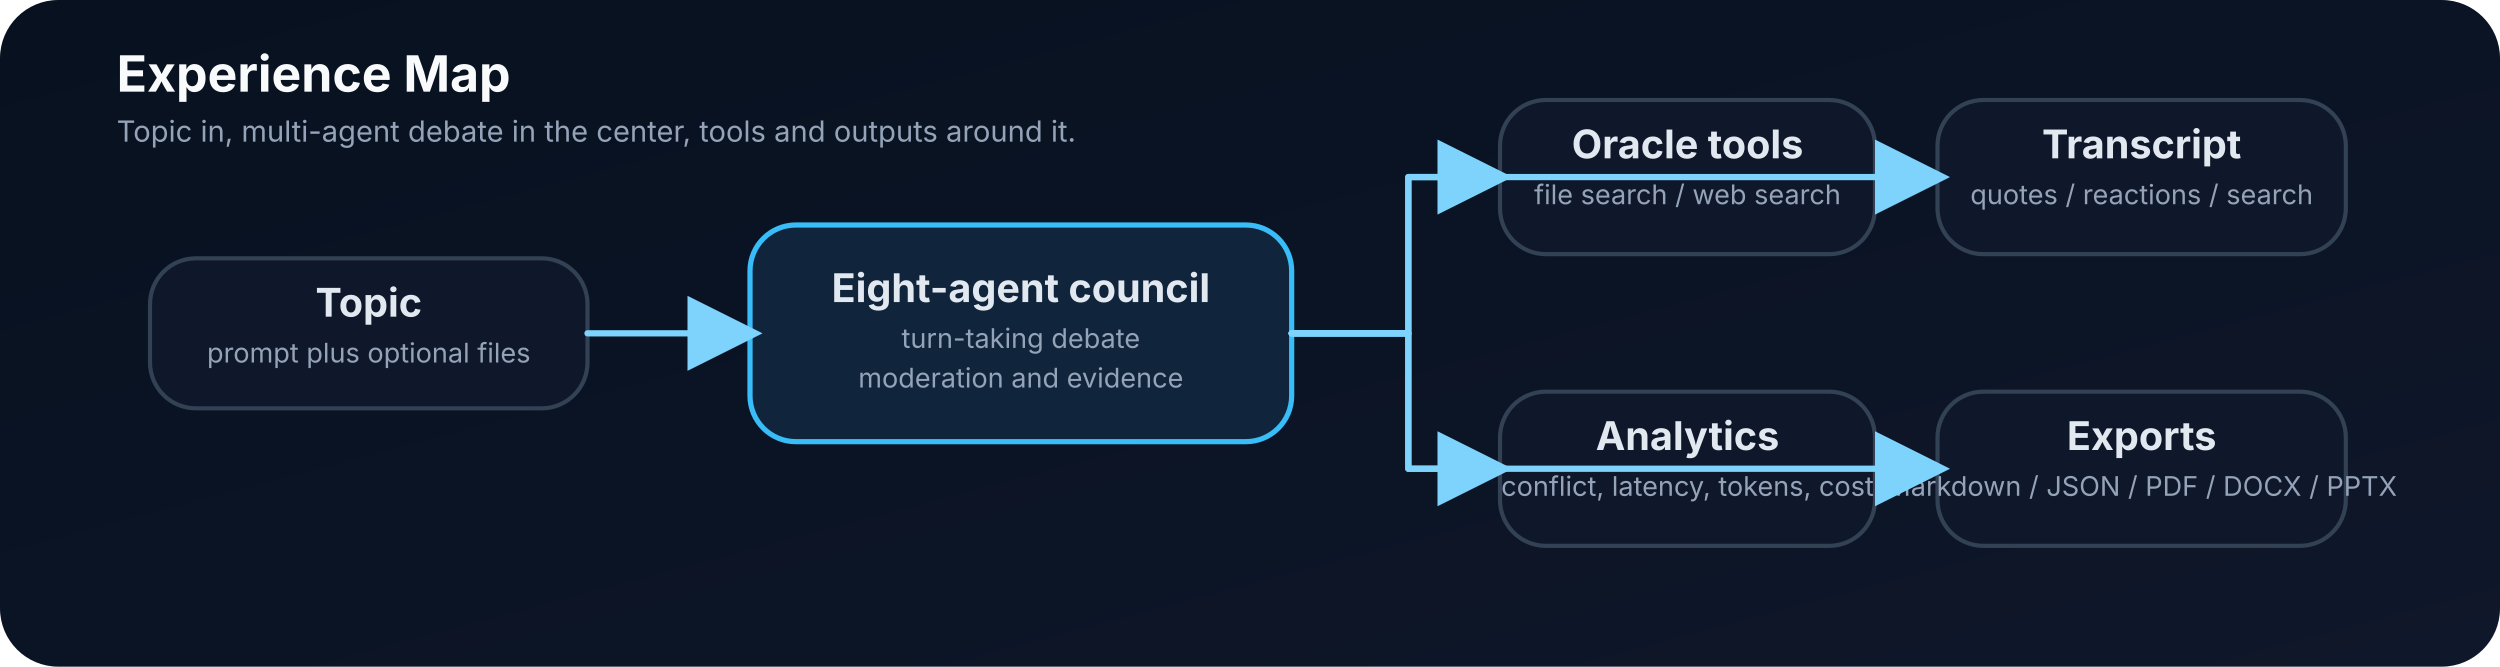
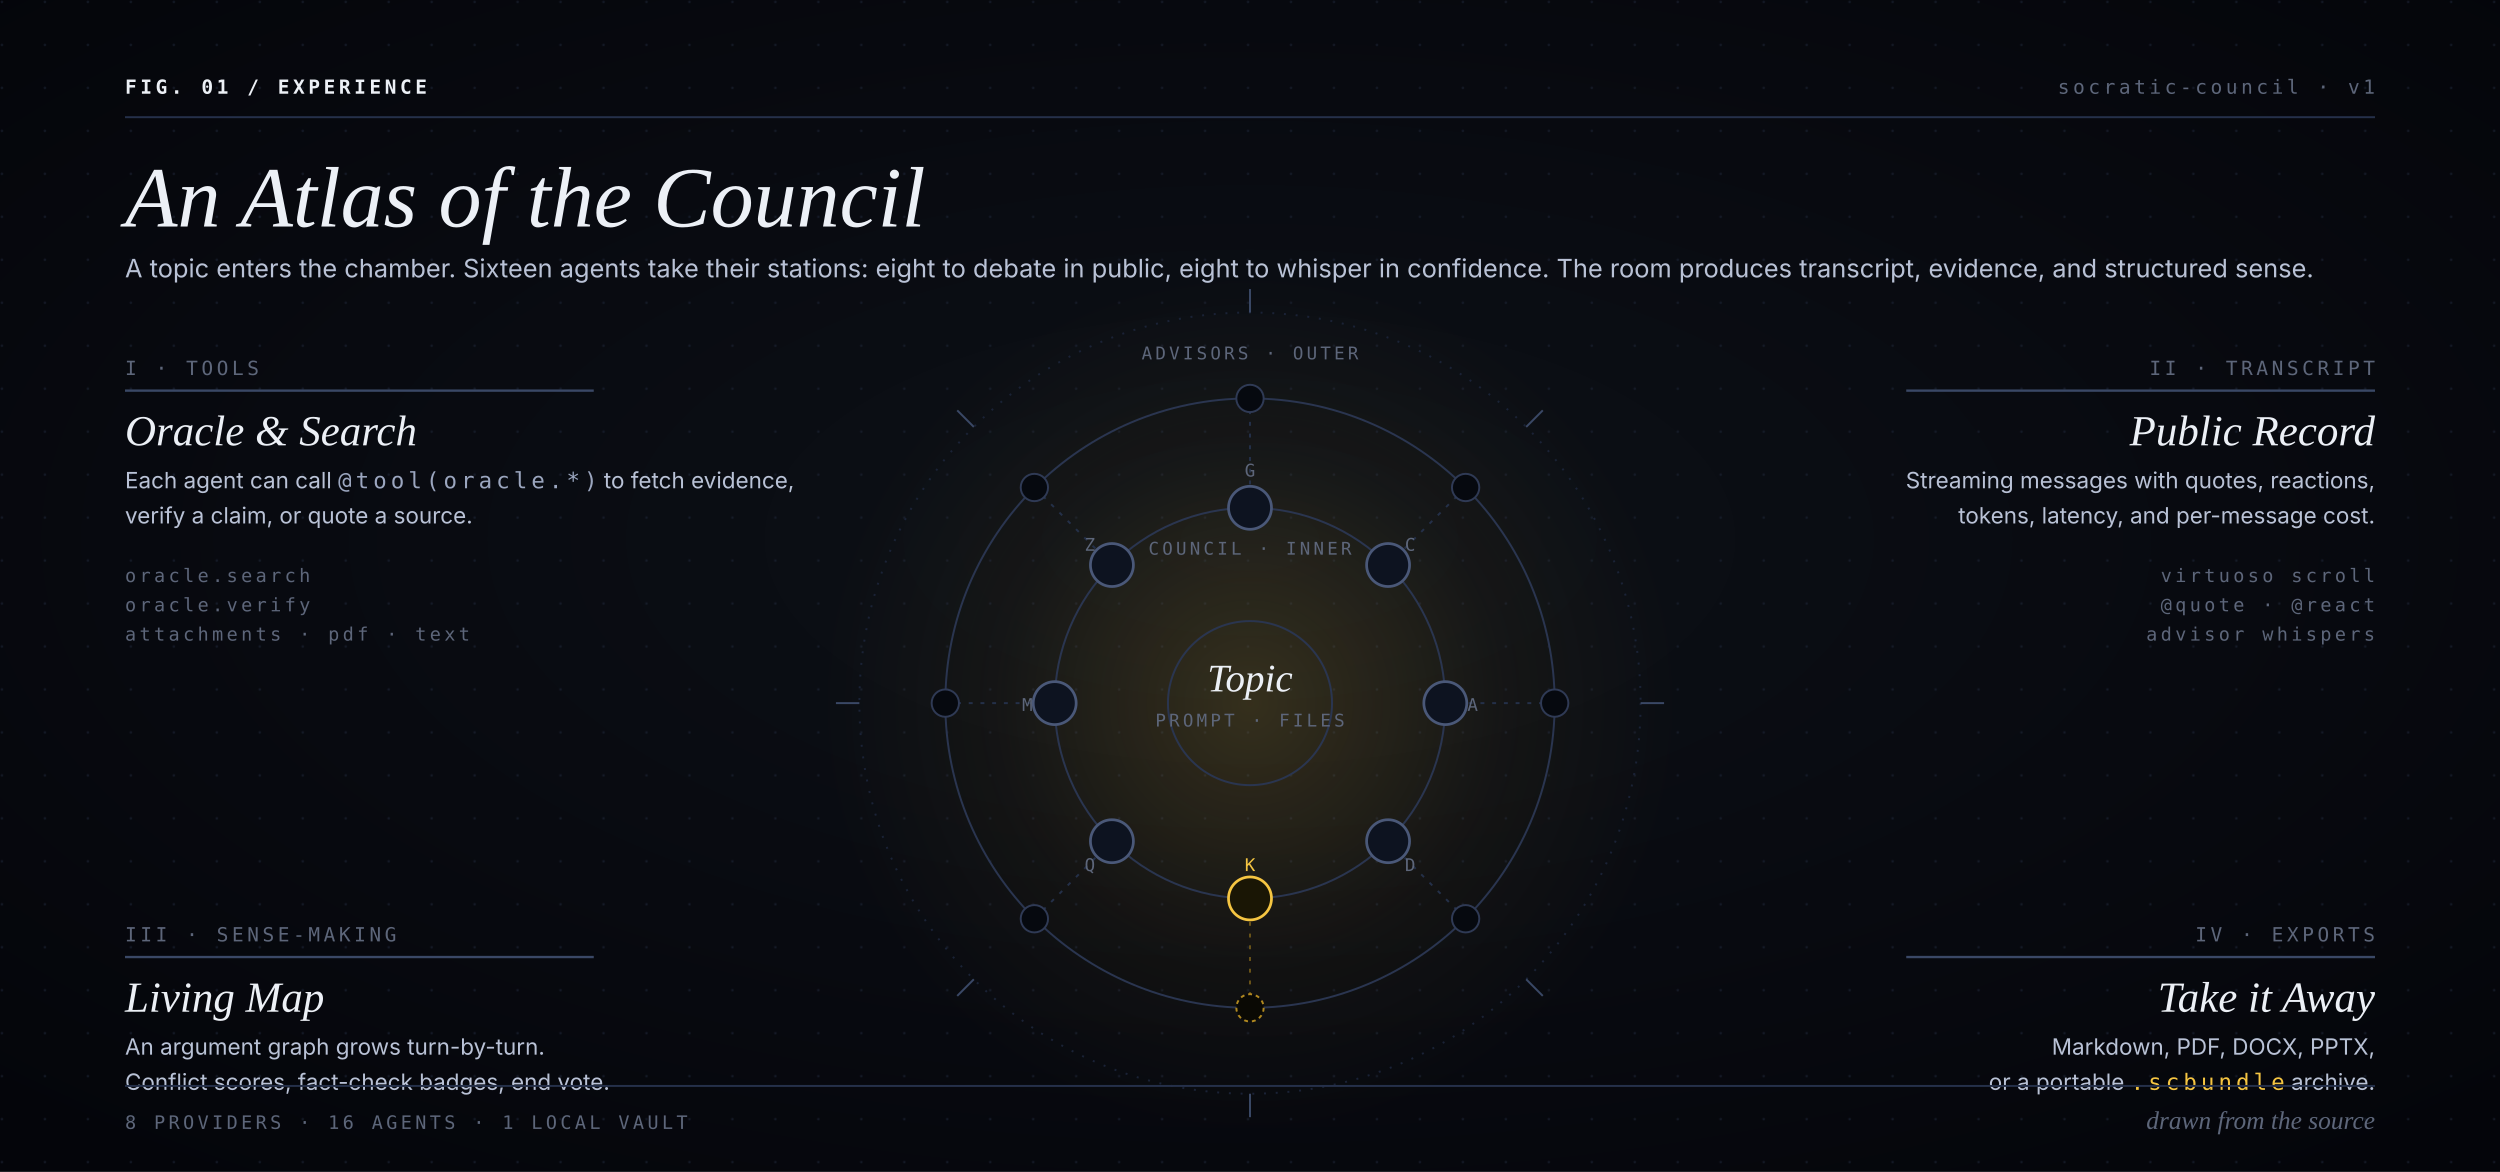
- <svg xmlns="http://www.w3.org/2000/svg" viewBox="0 0 1200 320" role="img" aria-labelledby="title desc">
+ <svg xmlns="http://www.w3.org/2000/svg" viewBox="0 0 1280 600" role="img" aria-labelledby="title desc" preserveAspectRatio="xMidYMid meet">
  <defs>
-     <linearGradient id="bg" x1="0" y1="0" x2="1" y2="1">
-       <stop offset="0%" stop-color="#07111f" />
-       <stop offset="100%" stop-color="#0f172a" />
-     </linearGradient>
-     <marker id="arrow" markerWidth="12" markerHeight="12" refX="10" refY="6" orient="auto">
-       <path d="M0 0L12 6L0 12z" fill="#7dd3fc" />
-     </marker>
+     <radialGradient id="page" cx="50%" cy="46%" r="70%">
+       <stop offset="0%" stop-color="#0d1117" />
+       <stop offset="55%" stop-color="#080a10" />
+       <stop offset="100%" stop-color="#04050a" />
+     </radialGradient>
+     <pattern id="dotgrid" width="22" height="22" patternUnits="userSpaceOnUse">
+       <circle cx="1" cy="1" r="0.7" fill="#1c2434" fill-opacity="0.55" />
+     </pattern>
+     <radialGradient id="topicGlow" cx="50%" cy="50%" r="50%">
+       <stop offset="0%" stop-color="#f5c542" stop-opacity="0.18" />
+       <stop offset="60%" stop-color="#f5c542" stop-opacity="0.04" />
+       <stop offset="100%" stop-color="#f5c542" stop-opacity="0" />
+     </radialGradient>
    <style>
-       text { font-family: ui-sans-serif, system-ui, -apple-system, BlinkMacSystemFont, "Segoe UI", sans-serif; }
-       .title { font-size: 24px; font-weight: 700; fill: #f8fafc; }
-       .subtitle { font-size: 14px; fill: #94a3b8; }
-       .node { fill: #0f172a; stroke: #334155; stroke-width: 2; rx: 22; }
-       .node-strong { fill: #10253c; stroke: #38bdf8; stroke-width: 2.5; rx: 22; }
-       .edge { stroke: #7dd3fc; stroke-width: 3; stroke-linecap: round; stroke-linejoin: round; fill: none; marker-end: url(#arrow); }
-       .label { font-size: 19px; font-weight: 700; fill: #e2e8f0; text-anchor: middle; }
-       .meta { font-size: 13px; fill: #94a3b8; text-anchor: middle; }
+       .display { font-family: 'Cormorant Garamond', 'Hoefler Text', Garamond, 'Times New Roman', serif; font-style: italic; }
+       .body    { font-family: 'Manrope', -apple-system, BlinkMacSystemFont, 'Helvetica Neue', sans-serif; }
+       .mono    { font-family: 'JetBrains Mono', 'SF Mono', Menlo, Consolas, monospace; letter-spacing: 0.18em; }
+       .display-num { font-family: 'Cormorant Garamond', Garamond, serif; font-style: normal; font-weight: 500; }
+       .ink     { fill: #ecf0f6; }
+       .body-c  { fill: #b9c2d6; }
+       .muted   { fill: #5d667a; }
+       .hair    { fill: #283246; }
+       .gold    { fill: #f5c542; }
+       .stroke-hair { stroke: #25304a; stroke-width: 1; fill: none; }
+       .stroke-hair-strong { stroke: #3a4866; stroke-width: 1.2; fill: none; }
+       .stroke-gold { stroke: #f5c542; stroke-width: 1.2; fill: none; }
+       .ring { fill: none; stroke: #2a3550; stroke-width: 1; }
+       .ring-faint { fill: none; stroke: #1a2236; stroke-width: 1; stroke-dasharray: 1 5; }
+       .agent-inner { fill: #0d1320; stroke: #4a5878; stroke-width: 1.4; }
+       .agent-inner-active { fill: #1a1605; stroke: #f5c542; stroke-width: 1.4; }
+       .agent-outer { fill: #06090f; stroke: #2f3a55; stroke-width: 1; }
+       .agent-outer-active { fill: #0a0904; stroke: #b08820; stroke-width: 1; stroke-dasharray: 2 2; }
+       .pair-link { stroke: #243049; stroke-width: 1; stroke-dasharray: 2 4; fill: none; }
+       .pair-link-active { stroke: #6a5418; stroke-width: 1; stroke-dasharray: 2 4; fill: none; }
    </style>
  </defs>
-   <rect width="1200" height="320" rx="28" fill="url(#bg)" />
-   <text x="56" y="44" class="title">Experience Map</text>
-   <text x="56" y="68" class="subtitle">Topic in, multi-agent debate in the center, tools and outputs around it.</text>
-   <rect x="72" y="124" width="210" height="72" class="node" />
-   <text x="177" y="152" class="label">Topic</text>
-   <text x="177" y="174" class="meta">prompt plus optional files</text>
-   <rect x="360" y="108" width="260" height="104" class="node-strong" />
-   <text x="490" y="145" class="label">Eight-agent council</text>
-   <text x="490" y="167" class="meta">turn-taking debate</text>
-   <text x="490" y="186" class="meta">moderation and evidence</text>
-   <rect x="720" y="48" width="180" height="74" class="node" />
-   <text x="810" y="76" class="label">Oracle tools</text>
-   <text x="810" y="98" class="meta">file search / web search</text>
-   <rect x="930" y="48" width="196" height="74" class="node" />
-   <text x="1028" y="76" class="label">Transcript</text>
-   <text x="1028" y="98" class="meta">quotes / reactions / search</text>
-   <rect x="720" y="188" width="180" height="74" class="node" />
-   <text x="810" y="216" class="label">Analytics</text>
-   <text x="810" y="238" class="meta">conflict, latency, tokens, cost</text>
-   <rect x="930" y="188" width="196" height="74" class="node" />
-   <text x="1028" y="216" class="label">Exports</text>
-   <text x="1028" y="238" class="meta">Markdown / JSON / PDF / DOCX / PPTX</text>
-   <path d="M282 160H360" class="edge" />
-   <path d="M620 160H676V85H720" class="edge" />
-   <path d="M620 160H676V85H930" class="edge" />
-   <path d="M620 160H676V225H720" class="edge" />
-   <path d="M620 160H676V225H930" class="edge" />
+   <rect width="1280" height="600" fill="url(#page)" />
+   <rect width="1280" height="600" fill="url(#dotgrid)" />
+   <line x1="64" y1="60" x2="1216" y2="60" class="stroke-hair" />
+   <text x="64" y="48" class="mono ink" font-size="10" font-weight="600">FIG. 01 / EXPERIENCE</text>
+   <text x="1216" y="48" class="mono muted" font-size="10" text-anchor="end">socratic-council · v1</text>
+   <text x="64" y="116" class="display ink" font-size="44">An Atlas of the Council</text>
+   <text x="64" y="142" class="body body-c" font-size="13">A topic enters the chamber. Sixteen agents take their stations: eight to debate in public, eight to whisper in confidence. The room produces transcript, evidence, and structured sense.</text>
+   <circle cx="640" cy="360" r="220" fill="url(#topicGlow)" />
+   <circle cx="640" cy="360" r="200" class="ring-faint" />
+   <circle cx="640" cy="360" r="156" class="ring" />
+   <circle cx="640" cy="360" r="100" class="ring" />
+   <circle cx="640" cy="360" r="42" class="ring" />
+   <g stroke="#3a4866" stroke-width="1" fill="none">
+     <line x1="640" y1="148" x2="640" y2="160" />
+     <line x1="789.9" y1="210.1" x2="781.4" y2="218.6" />
+     <line x1="852" y1="360" x2="840" y2="360" />
+     <line x1="789.9" y1="509.9" x2="781.4" y2="501.4" />
+     <line x1="640" y1="572" x2="640" y2="560" />
+     <line x1="490.1" y1="509.9" x2="498.6" y2="501.4" />
+     <line x1="428" y1="360" x2="440" y2="360" />
+     <line x1="490.1" y1="210.1" x2="498.6" y2="218.6" />
+   </g>
+   <g>
+     <line x1="640" y1="260" x2="640" y2="204" class="pair-link" />
+     <line x1="710.7" y1="289.3" x2="750.4" y2="249.6" class="pair-link" />
+     <line x1="740" y1="360" x2="796" y2="360" class="pair-link" />
+     <line x1="710.7" y1="430.7" x2="750.4" y2="470.4" class="pair-link" />
+     <line x1="640" y1="460" x2="640" y2="516" class="pair-link-active" />
+     <line x1="569.3" y1="430.7" x2="529.6" y2="470.4" class="pair-link" />
+     <line x1="540" y1="360" x2="484" y2="360" class="pair-link" />
+     <line x1="569.3" y1="289.3" x2="529.6" y2="249.6" class="pair-link" />
+   </g>
+   <g>
+     <circle cx="640" cy="260" r="11" class="agent-inner" />
+     <circle cx="710.7" cy="289.3" r="11" class="agent-inner" />
+     <circle cx="740" cy="360" r="11" class="agent-inner" />
+     <circle cx="710.7" cy="430.7" r="11" class="agent-inner" />
+     <circle cx="640" cy="460" r="11" class="agent-inner-active" />
+     <circle cx="569.3" cy="430.7" r="11" class="agent-inner" />
+     <circle cx="540" cy="360" r="11" class="agent-inner" />
+     <circle cx="569.3" cy="289.3" r="11" class="agent-inner" />
+   </g>
+   <g>
+     <circle cx="640" cy="204" r="7" class="agent-outer" />
+     <circle cx="750.4" cy="249.6" r="7" class="agent-outer" />
+     <circle cx="796" cy="360" r="7" class="agent-outer" />
+     <circle cx="750.4" cy="470.4" r="7" class="agent-outer" />
+     <circle cx="640" cy="516" r="7" class="agent-outer-active" />
+     <circle cx="529.6" cy="470.4" r="7" class="agent-outer" />
+     <circle cx="484" cy="360" r="7" class="agent-outer" />
+     <circle cx="529.6" cy="249.6" r="7" class="agent-outer" />
+   </g>
+   <g class="mono muted" font-size="9" text-anchor="middle">
+     <text x="640" y="244">G</text>
+     <text x="722" y="282">C</text>
+     <text x="754" y="364">A</text>
+     <text x="722" y="446">D</text>
+     <text x="640" y="446" class="mono gold">K</text>
+     <text x="558" y="446">Q</text>
+     <text x="526" y="364">M</text>
+     <text x="558" y="282">Z</text>
+   </g>
+   <text x="640" y="354" class="display ink" font-size="20" text-anchor="middle">Topic</text>
+   <text x="640" y="372" class="mono muted" font-size="9" text-anchor="middle">PROMPT · FILES</text>
+   <text x="640" y="184" class="mono muted" font-size="9" text-anchor="middle">ADVISORS · OUTER</text>
+   <text x="640" y="284" class="mono muted" font-size="9" text-anchor="middle">COUNCIL · INNER</text>
+   <g transform="translate(64,200)">
+     <line x1="0" y1="0" x2="240" y2="0" class="stroke-hair-strong" />
+     <text x="0" y="-8" class="mono muted" font-size="10">I · TOOLS</text>
+     <text x="0" y="28" class="display ink" font-size="22">Oracle &amp; Search</text>
+     <text x="0" y="50" class="body body-c" font-size="11.5">Each agent can call <tspan class="mono" fill="#9ba6bf">@tool(oracle.*)</tspan> to fetch evidence,</text>
+     <text x="0" y="68" class="body body-c" font-size="11.5">verify a claim, or quote a source.</text>
+     <text x="0" y="98" class="mono muted" font-size="9.5">oracle.search</text>
+     <text x="0" y="113" class="mono muted" font-size="9.5">oracle.verify</text>
+     <text x="0" y="128" class="mono muted" font-size="9.5">attachments · pdf · text</text>
+   </g>
+   <g transform="translate(976,200)">
+     <line x1="0" y1="0" x2="240" y2="0" class="stroke-hair-strong" />
+     <text x="240" y="-8" class="mono muted" font-size="10" text-anchor="end">II · TRANSCRIPT</text>
+     <text x="240" y="28" class="display ink" font-size="22" text-anchor="end">Public Record</text>
+     <text x="240" y="50" class="body body-c" font-size="11.5" text-anchor="end">Streaming messages with quotes, reactions,</text>
+     <text x="240" y="68" class="body body-c" font-size="11.5" text-anchor="end">tokens, latency, and per-message cost.</text>
+     <text x="240" y="98" class="mono muted" font-size="9.5" text-anchor="end">virtuoso scroll</text>
+     <text x="240" y="113" class="mono muted" font-size="9.5" text-anchor="end">@quote · @react</text>
+     <text x="240" y="128" class="mono muted" font-size="9.5" text-anchor="end">advisor whispers</text>
+   </g>
+   <g transform="translate(64,490)">
+     <line x1="0" y1="0" x2="240" y2="0" class="stroke-hair-strong" />
+     <text x="0" y="-8" class="mono muted" font-size="10">III · SENSE-MAKING</text>
+     <text x="0" y="28" class="display ink" font-size="22">Living Map</text>
+     <text x="0" y="50" class="body body-c" font-size="11.5">An argument graph grows turn-by-turn.</text>
+     <text x="0" y="68" class="body body-c" font-size="11.5">Conflict scores, fact-check badges, end vote.</text>
+   </g>
+   <g transform="translate(976,490)">
+     <line x1="0" y1="0" x2="240" y2="0" class="stroke-hair-strong" />
+     <text x="240" y="-8" class="mono muted" font-size="10" text-anchor="end">IV · EXPORTS</text>
+     <text x="240" y="28" class="display ink" font-size="22" text-anchor="end">Take it Away</text>
+     <text x="240" y="50" class="body body-c" font-size="11.5" text-anchor="end">Markdown, PDF, DOCX, PPTX,</text>
+     <text x="240" y="68" class="body body-c" font-size="11.5" text-anchor="end">or a portable <tspan class="mono" fill="#f5c542">.scbundle</tspan> archive.</text>
+   </g>
+   <line x1="64" y1="556" x2="1216" y2="556" class="stroke-hair" />
+   <text x="64" y="578" class="mono muted" font-size="9.5">8 PROVIDERS · 16 AGENTS · 1 LOCAL VAULT</text>
+   <text x="1216" y="578" class="display muted" font-size="13" text-anchor="end" font-style="italic">drawn from the source</text>
</svg>
